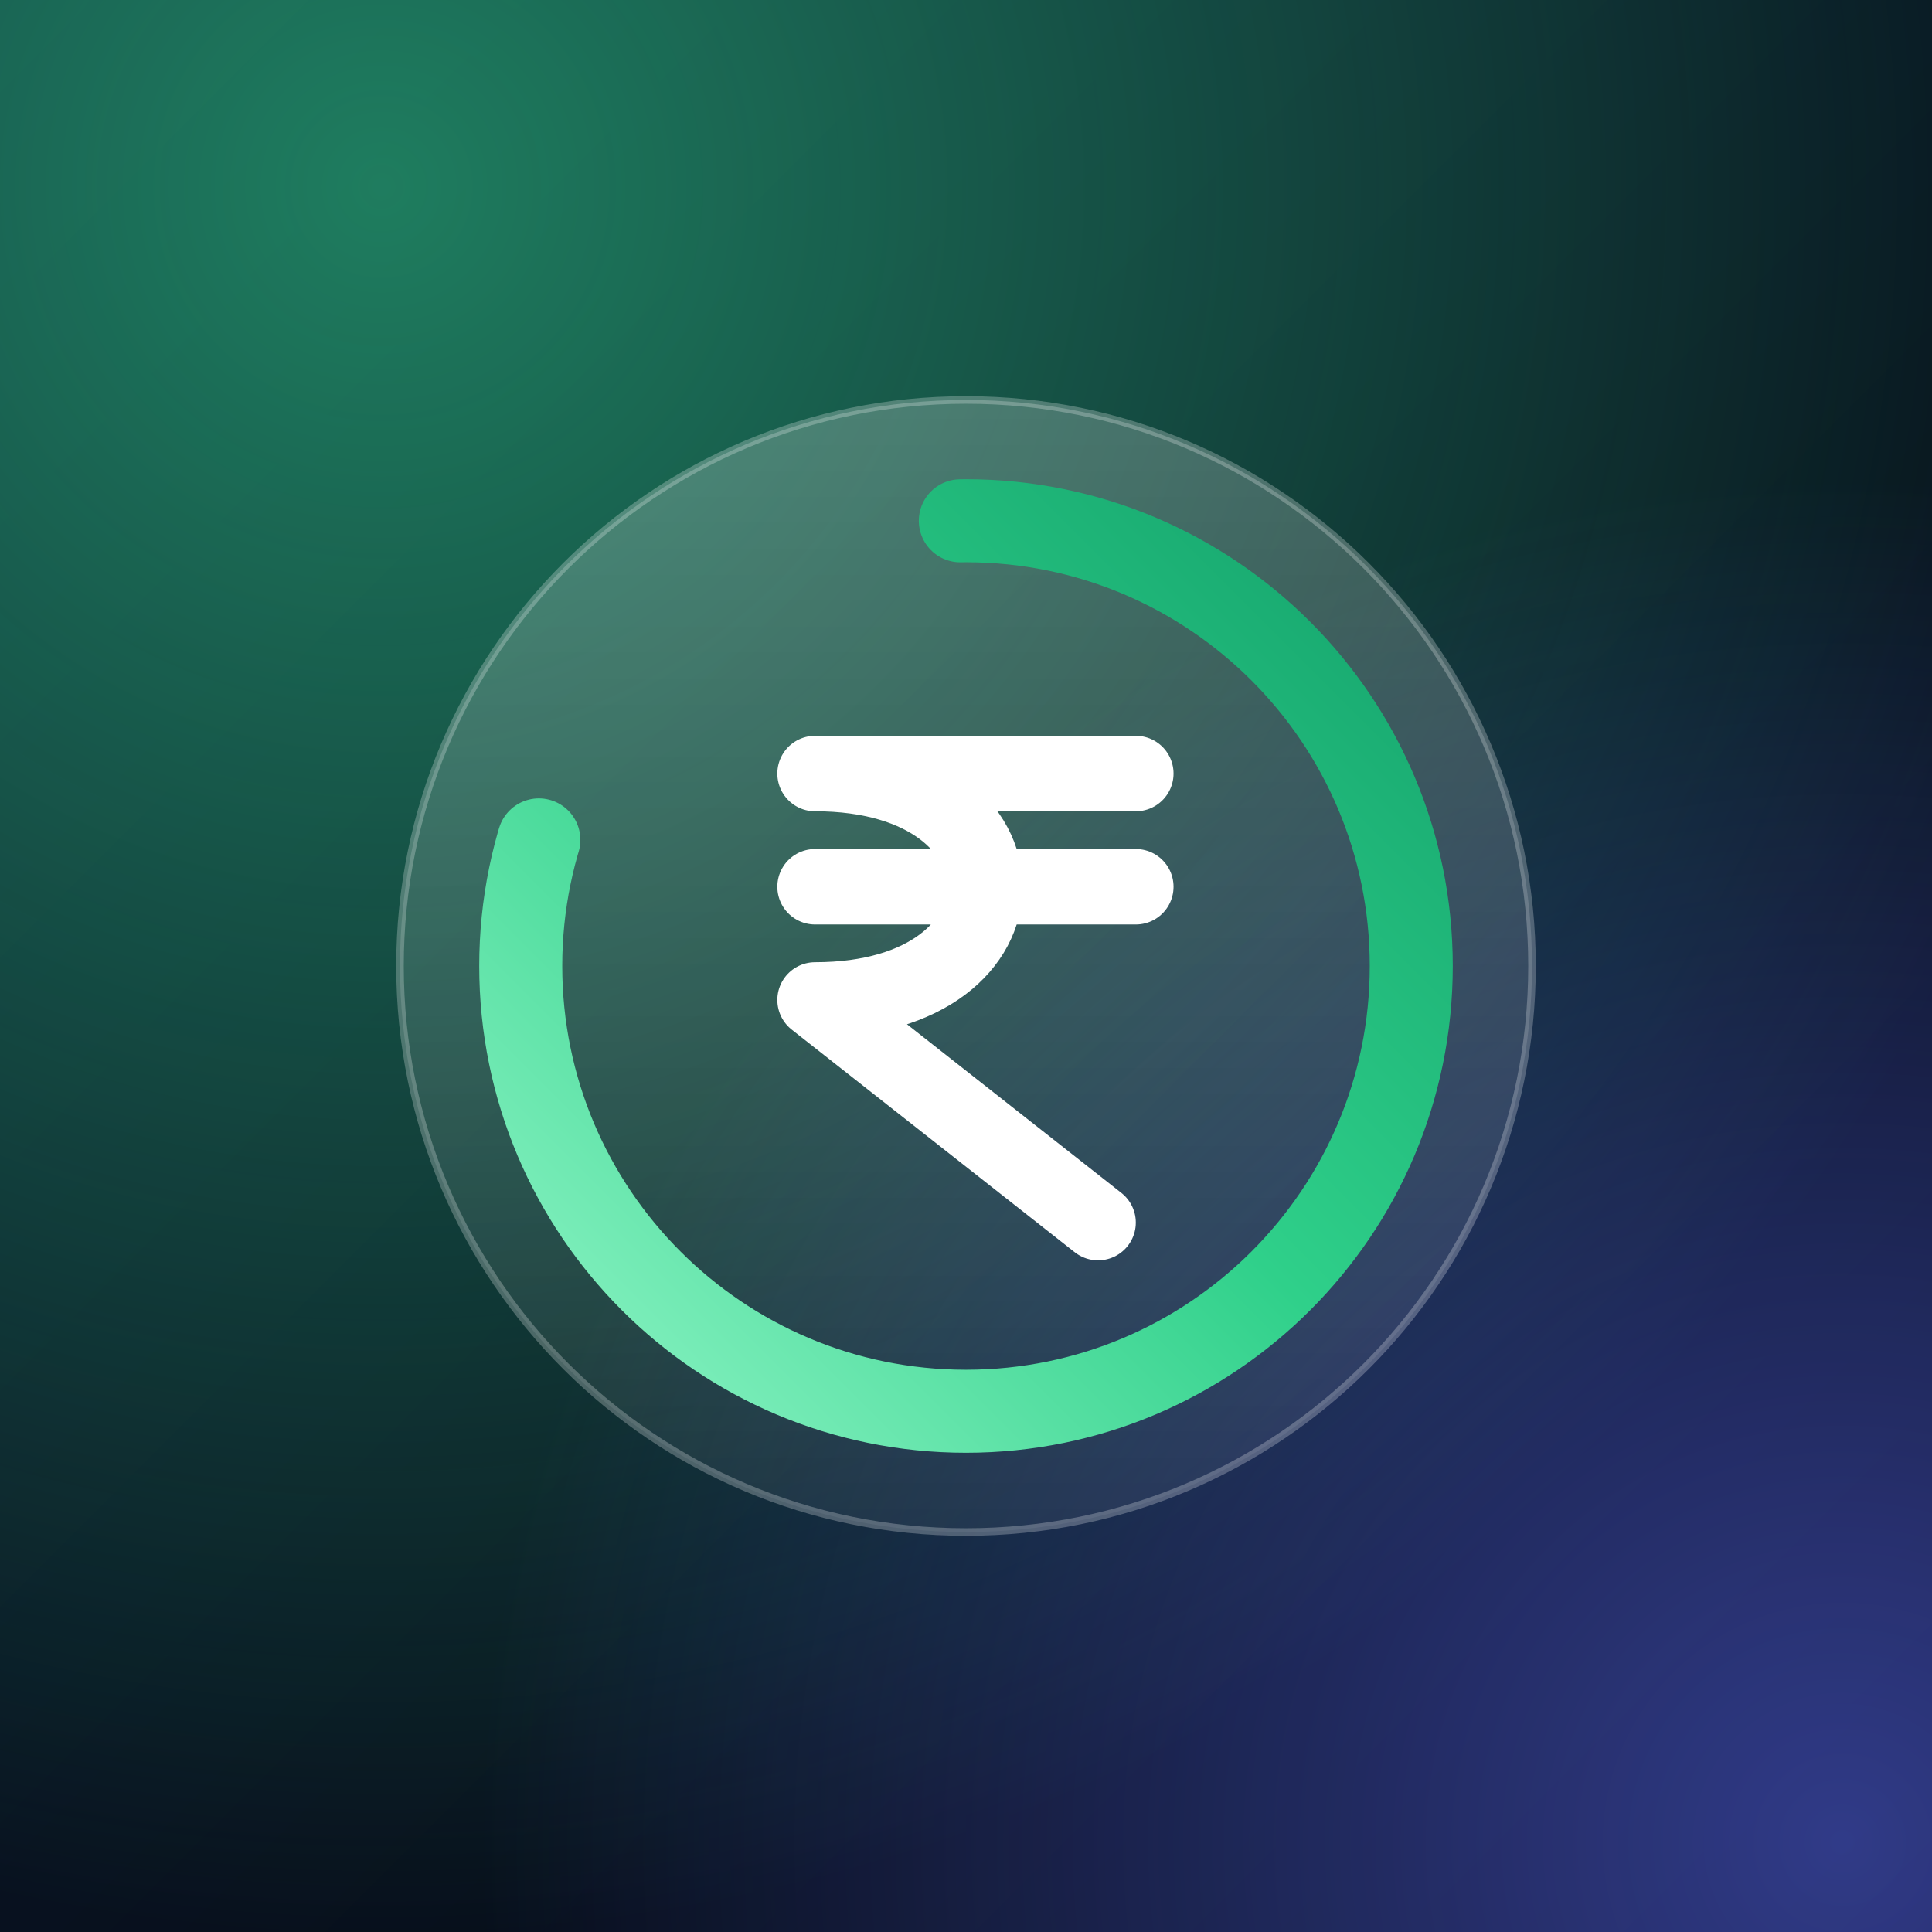
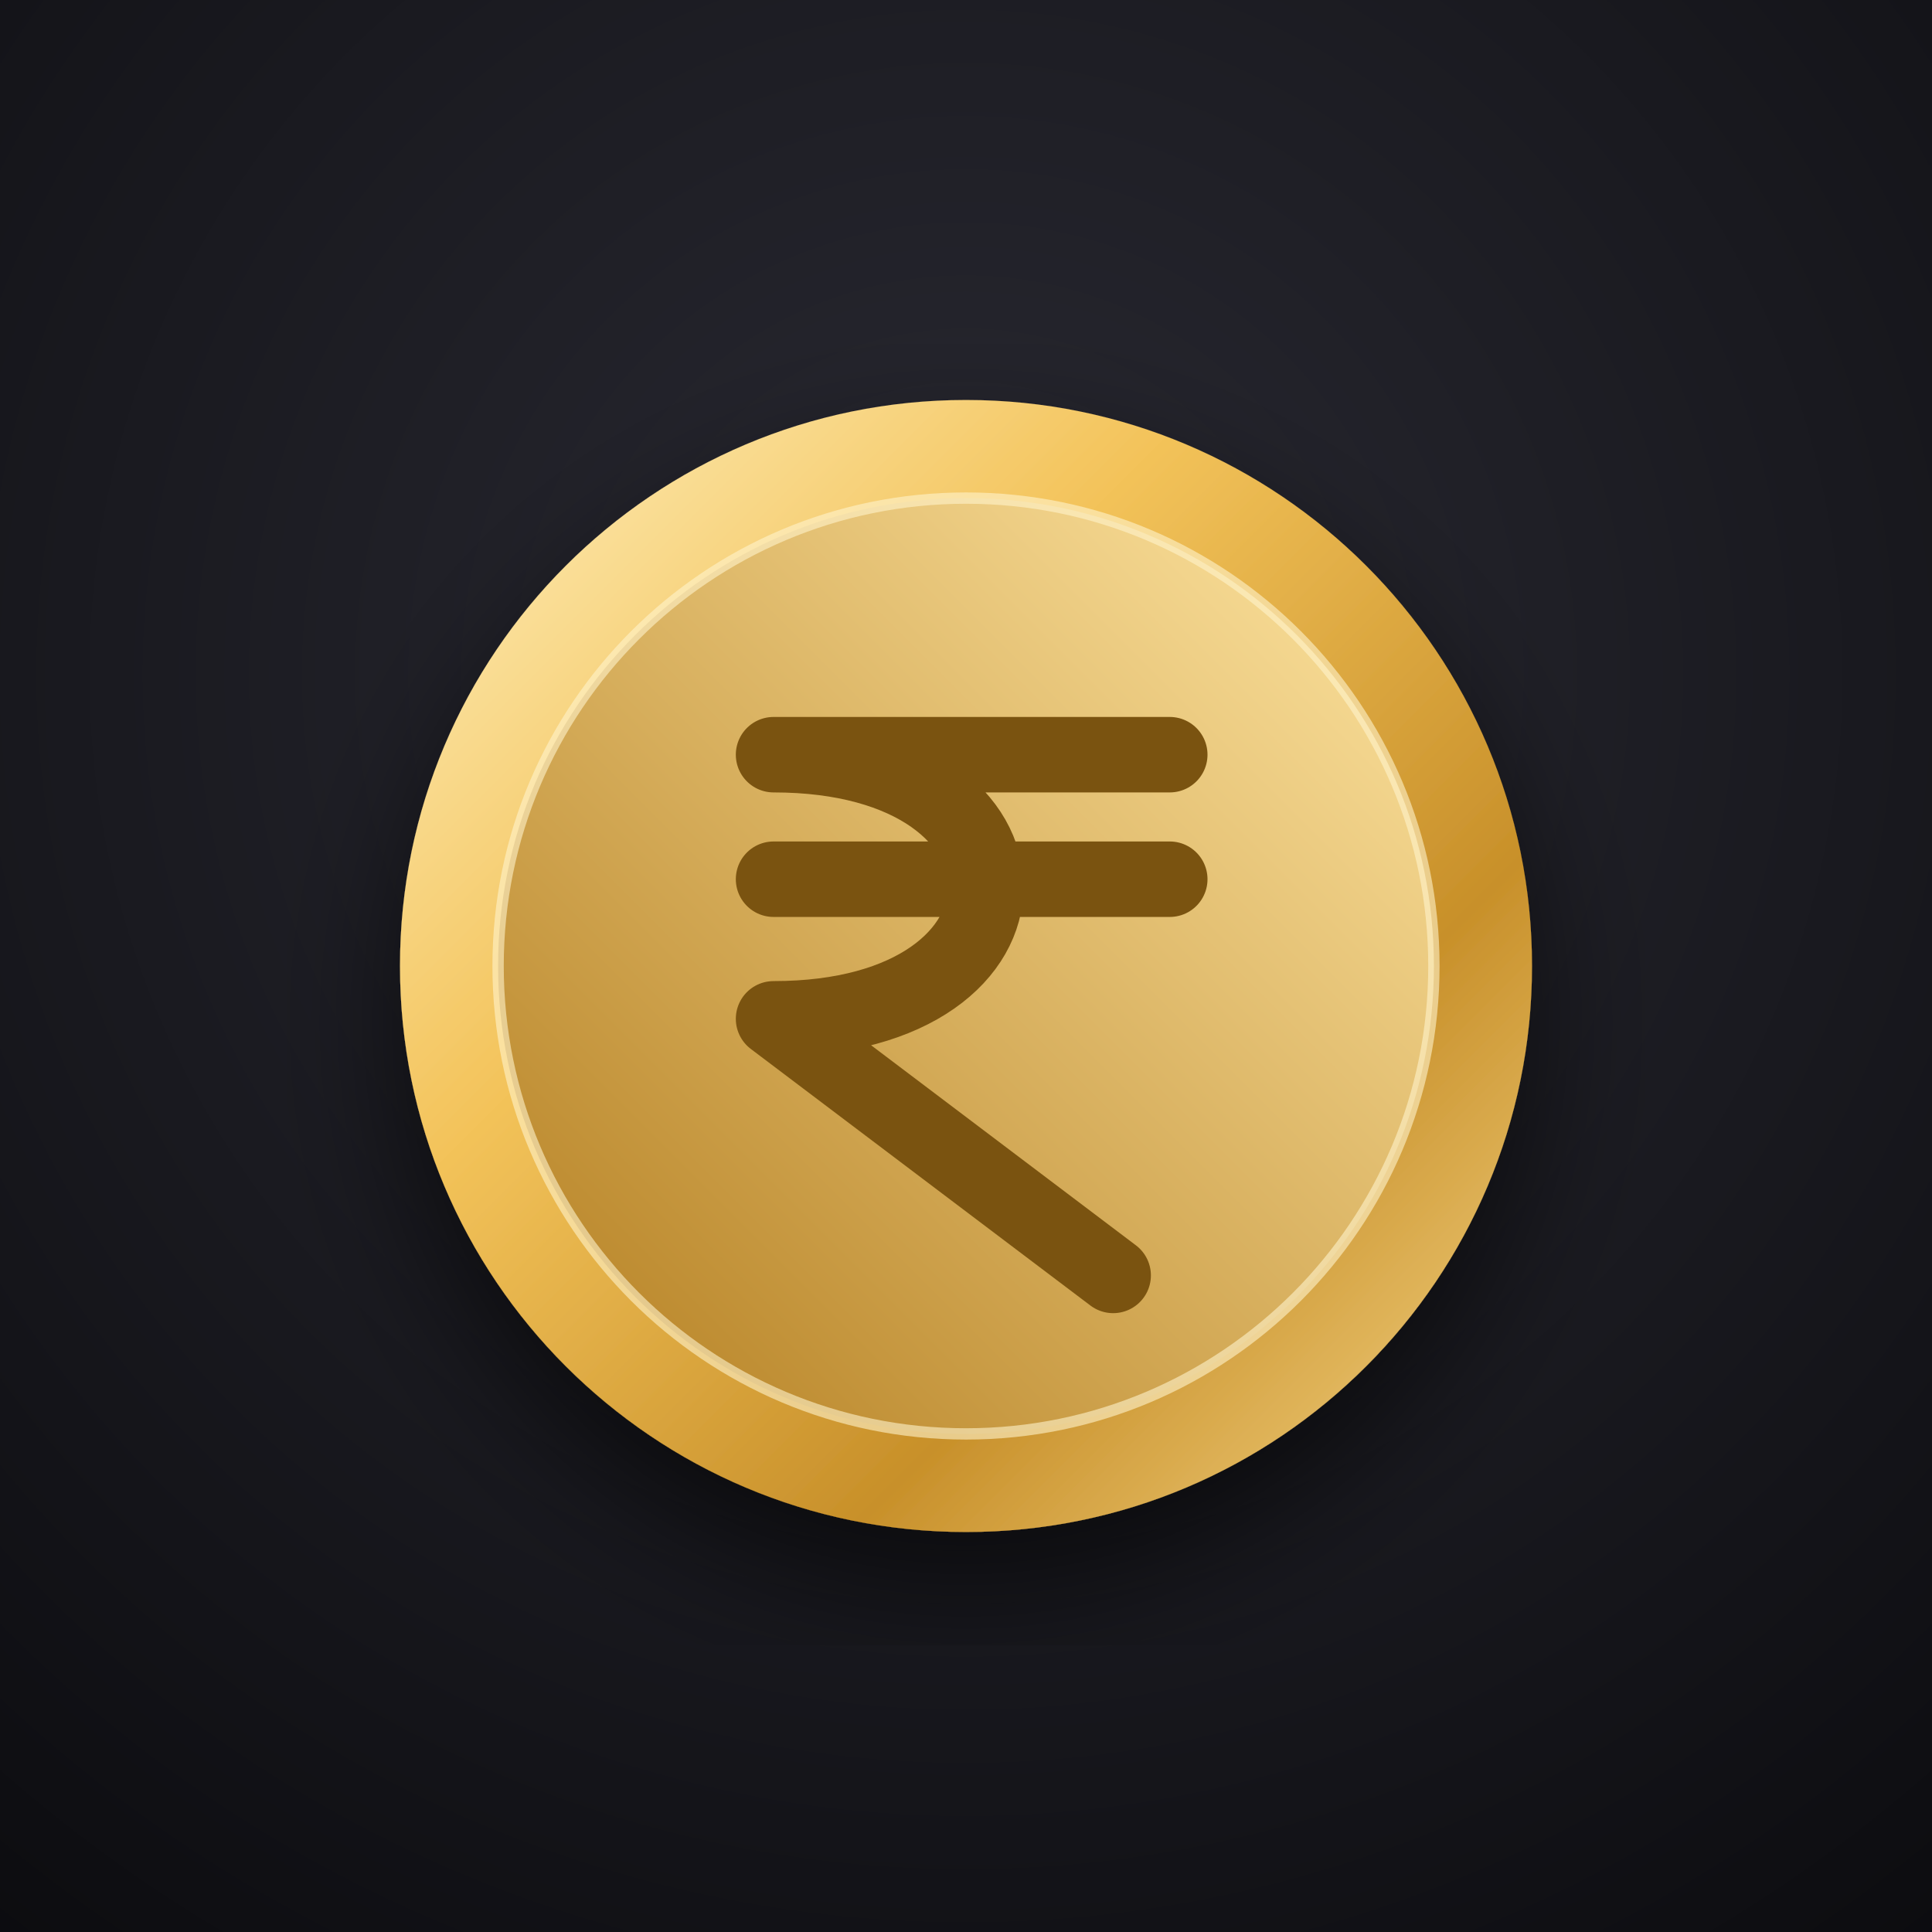
<svg xmlns="http://www.w3.org/2000/svg" viewBox="0 0 1024 1024">
  <defs>
-     <linearGradient id="bg" x1="0" y1="0" x2="1" y2="1">
-       <stop offset="0" stop-color="#0b1a2f" />
-       <stop offset="1" stop-color="#05080f" />
+     <radialGradient id="bg" cx=".5" cy=".35" r=".9">
+       <stop offset="0" stop-color="#2a2a33" />
+       <stop offset="1" stop-color="#09090c" />
+     </radialGradient>
+     <linearGradient id="g" x1="0" y1="0" x2="1" y2="1">
+       <stop offset="0" stop-color="#fff1c1" />
+       <stop offset=".35" stop-color="#f3c35a" />
+       <stop offset=".7" stop-color="#c8902a" />
+       <stop offset="1" stop-color="#f7d88a" />
    </linearGradient>
-     <radialGradient id="g1" cx=".2" cy=".1" r=".9">
-       <stop offset="0" stop-color="#2fd08a" stop-opacity=".55" />
-       <stop offset="1" stop-color="#2fd08a" stop-opacity="0" />
-     </radialGradient>
-     <radialGradient id="g2" cx=".95" cy=".95" r=".7">
-       <stop offset="0" stop-color="#5b6cff" stop-opacity=".5" />
-       <stop offset="1" stop-color="#5b6cff" stop-opacity="0" />
-     </radialGradient>
-     <linearGradient id="ring" x1="0" y1="0" x2="1" y2="1">
-       <stop offset="0" stop-color="#8ff5c6" />
-       <stop offset=".5" stop-color="#2fd08a" />
-       <stop offset="1" stop-color="#14a36c" />
+     <linearGradient id="g2" x1="1" y1="0" x2="0" y2="1">
+       <stop offset="0" stop-color="#ffe6a3" />
+       <stop offset="1" stop-color="#b37d1e" />
    </linearGradient>
-     <linearGradient id="glass" x1="0" y1="0" x2="0" y2="1">
-       <stop offset="0" stop-color="#fff" stop-opacity=".22" />
-       <stop offset="1" stop-color="#fff" stop-opacity=".05" />
-     </linearGradient>
+     <filter id="s">
+       <feDropShadow dx="0" dy="30" stdDeviation="34" flood-color="#000" flood-opacity=".6" />
+     </filter>
  </defs>
  <rect width="1024" height="1024" fill="url(#bg)" />
-   <rect width="1024" height="1024" fill="url(#g1)" />
-   <rect width="1024" height="1024" fill="url(#g2)" />
-   <circle cx="512" cy="512" r="300" fill="url(#glass)" stroke="#fff" stroke-opacity=".25" stroke-width="4" />
-   <circle cx="512" cy="512" r="236" fill="none" stroke="url(#ring)" stroke-width="44" stroke-linecap="round" stroke-dasharray="1180 300" transform="rotate(-90 512 512)" />
-   <g fill="none" stroke="#fff" stroke-width="40" stroke-linecap="round" stroke-linejoin="round">
-     <path d="M432 410h170M432 470h170M432 410c120 0 120 120 0 120l150 118" />
+   <g filter="url(#s)">
+     <circle cx="512" cy="512" r="300" fill="url(#g)" />
+   </g>
+   <circle cx="512" cy="512" r="248" fill="url(#g2)" />
+   <circle cx="512" cy="512" r="248" fill="none" stroke="#fff3cc" stroke-opacity=".6" stroke-width="6" />
+   <g fill="none" stroke="#7a5310" stroke-width="40" stroke-linecap="round" stroke-linejoin="round">
+     <path d="M410 400h210M410 466h210M410 400c150 0 150 140 0 140l180 136" />
  </g>
</svg>
